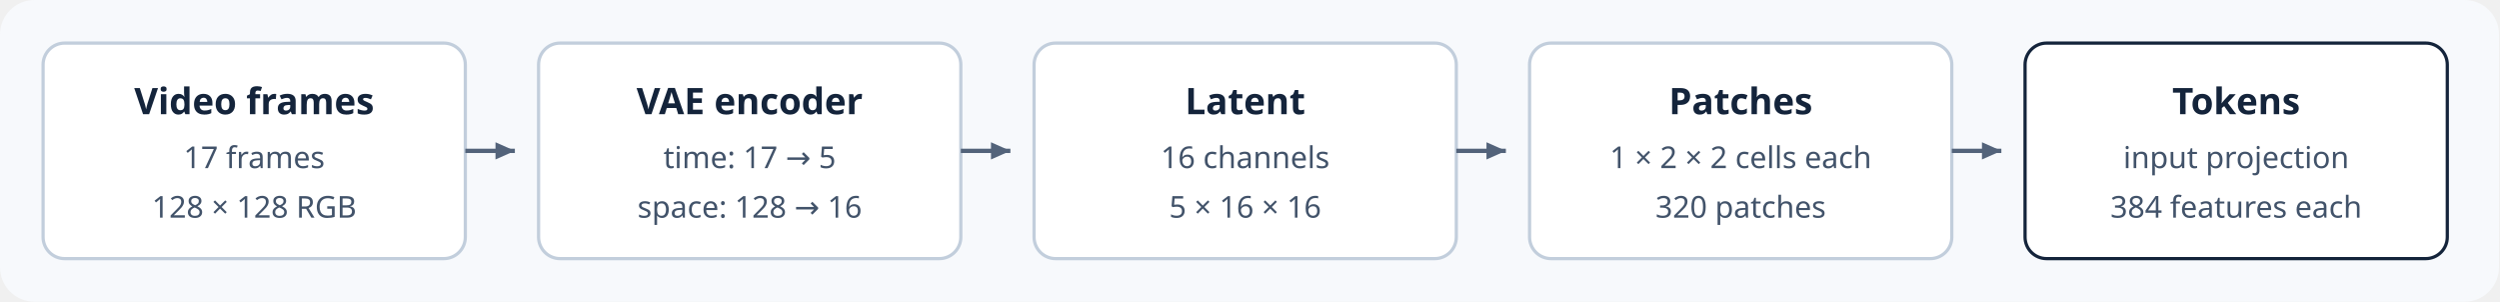
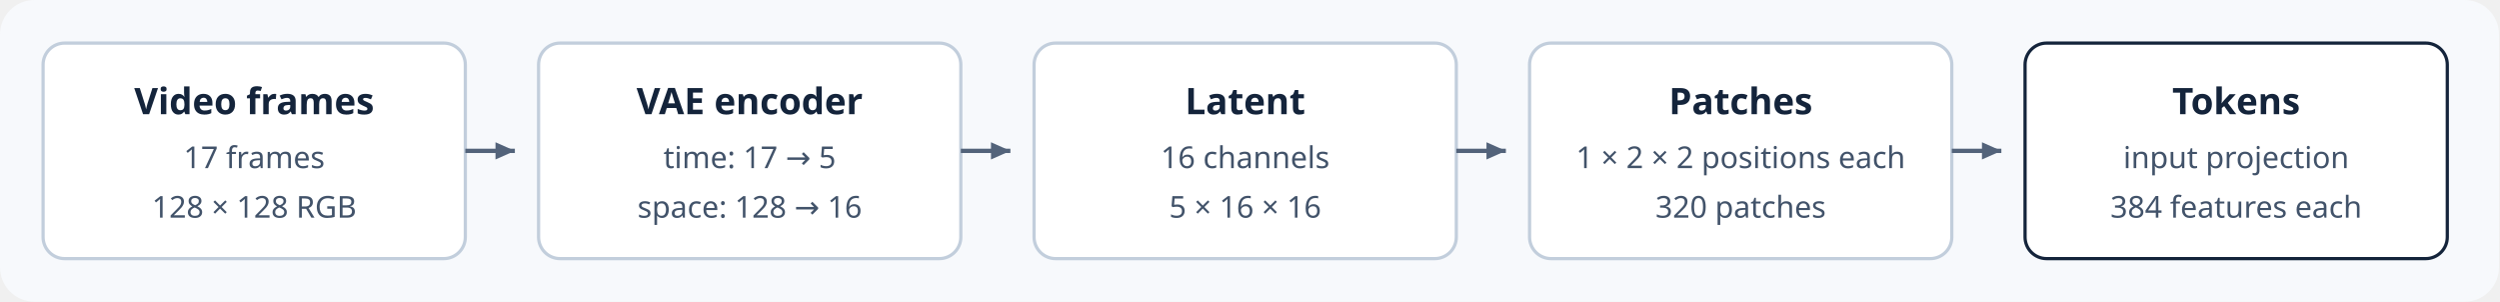
<svg xmlns="http://www.w3.org/2000/svg" width="1160" height="140" viewBox="0 0 1160 140" role="img" aria-labelledby="title desc">
  <defs>
    <marker id="arrow" markerWidth="8" markerHeight="8" refX="7" refY="4" orient="auto">
      <path d="M0 0L8 4L0 8Z" fill="#53637a" />
    </marker>
  </defs>
  <rect width="1160" height="140" rx="16" fill="#f7f9fc" />
  <g font-family="system-ui, sans-serif">
    <rect x="20" y="20" width="196" height="100" rx="10" fill="#fff" stroke="#c2cedc" stroke-width="1.5" />
    <text x="118.0" y="53.0" font-size="17" fill="#14243b" font-weight="600" text-anchor="middle">Video frames</text>
    <text x="118.0" y="78.0" font-size="14" fill="#42536a" font-weight="400" text-anchor="middle">17 frames</text>
    <text x="118.0" y="101.0" font-size="14" fill="#42536a" font-weight="400" text-anchor="middle">128 × 128 RGB</text>
    <path d="M216 70H239" fill="none" stroke="#53637a" stroke-width="2" />
    <polygon points="239.0,70.0 230.0,66.0 230.0,74.0" fill="#53637a" />
    <rect x="250" y="20" width="196" height="100" rx="10" fill="#fff" stroke="#c2cedc" stroke-width="1.5" />
    <text x="348.0" y="53.0" font-size="17" fill="#14243b" font-weight="600" text-anchor="middle">VAE encoder</text>
    <text x="348.0" y="78.0" font-size="14" fill="#42536a" font-weight="400" text-anchor="middle">time: 17 → 5</text>
    <text x="348.0" y="101.0" font-size="14" fill="#42536a" font-weight="400" text-anchor="middle">space: 128 → 16</text>
    <path d="M446 70H469" fill="none" stroke="#53637a" stroke-width="2" />
    <polygon points="469.0,70.0 460.0,66.0 460.0,74.0" fill="#53637a" />
    <rect x="480" y="20" width="196" height="100" rx="10" fill="#fff" stroke="#c2cedc" stroke-width="1.5" />
    <text x="578.0" y="53.0" font-size="17" fill="#14243b" font-weight="600" text-anchor="middle">Latent</text>
    <text x="578.0" y="78.0" font-size="14" fill="#42536a" font-weight="400" text-anchor="middle">16 channels</text>
    <text x="578.0" y="101.0" font-size="14" fill="#42536a" font-weight="400" text-anchor="middle">5 × 16 × 16</text>
    <path d="M676 70H699" fill="none" stroke="#53637a" stroke-width="2" />
    <polygon points="699.0,70.0 690.0,66.0 690.0,74.0" fill="#53637a" />
    <rect x="710" y="20" width="196" height="100" rx="10" fill="#fff" stroke="#c2cedc" stroke-width="1.5" />
    <text x="808.0" y="53.0" font-size="17" fill="#14243b" font-weight="600" text-anchor="middle">Patches</text>
-     <text x="808.0" y="78.0" font-size="14" fill="#42536a" font-weight="400" text-anchor="middle">1 × 2 × 2 cells each</text>
+     <text x="808.0" y="78.0" font-size="14" fill="#42536a" font-weight="400" text-anchor="middle">1 × 2 × 2 positions each</text>
    <text x="808.0" y="101.0" font-size="14" fill="#42536a" font-weight="400" text-anchor="middle">320 patches</text>
    <path d="M906 70H929" fill="none" stroke="#53637a" stroke-width="2" />
    <polygon points="929.0,70.0 920.0,66.0 920.0,74.0" fill="#53637a" />
    <rect x="940" y="20" width="196" height="100" rx="10" fill="#fff" stroke="#14243b" stroke-width="1.5" />
    <text x="1038.0" y="53.0" font-size="17" fill="#14243b" font-weight="600" text-anchor="middle">Tokens</text>
    <text x="1038.0" y="78.0" font-size="14" fill="#42536a" font-weight="400" text-anchor="middle">input projection</text>
    <text x="1038.0" y="101.0" font-size="14" fill="#42536a" font-weight="400" text-anchor="middle">384 features each</text>
  </g>
</svg>
